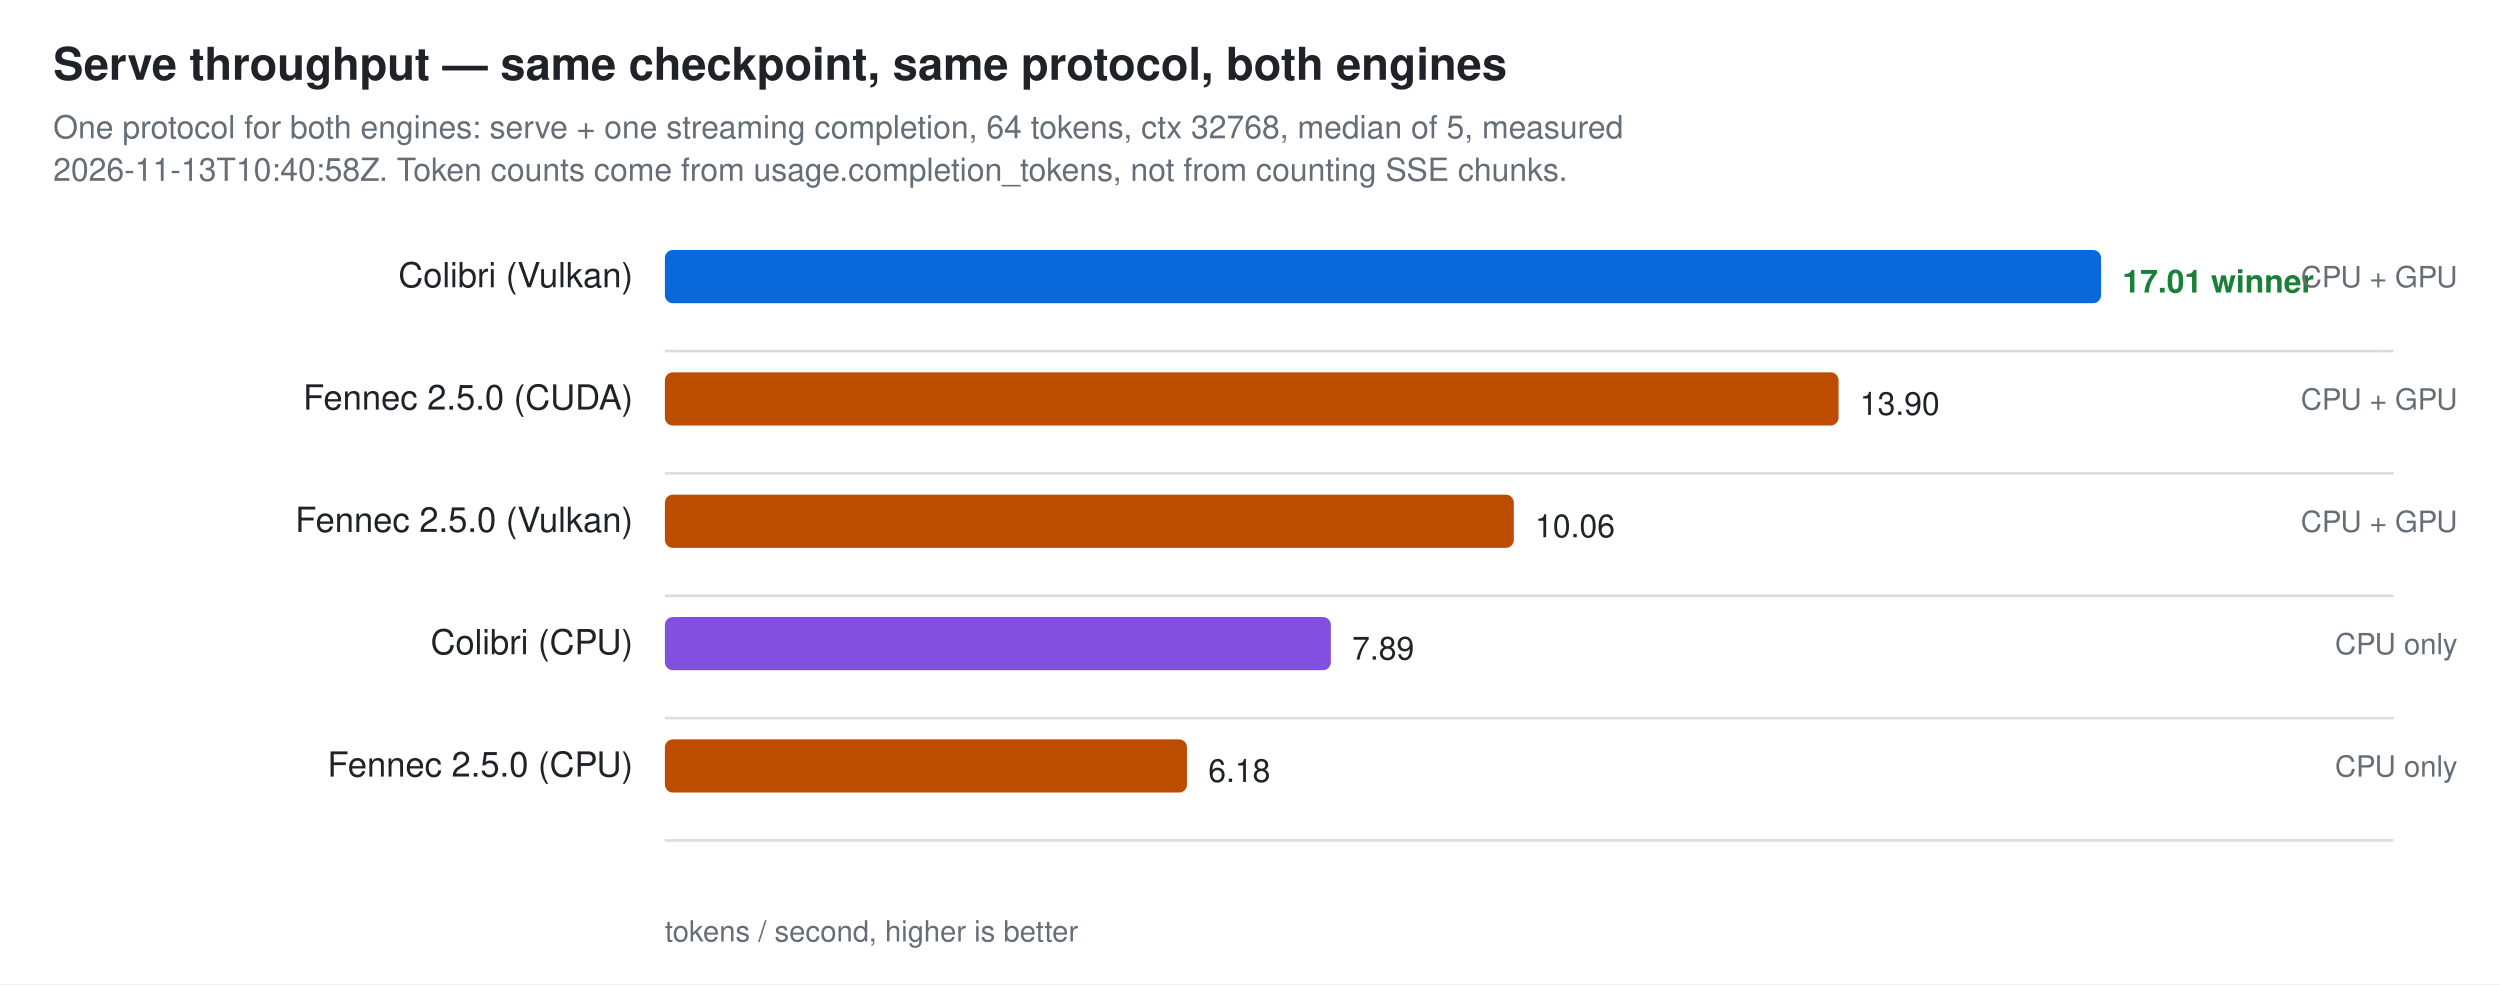
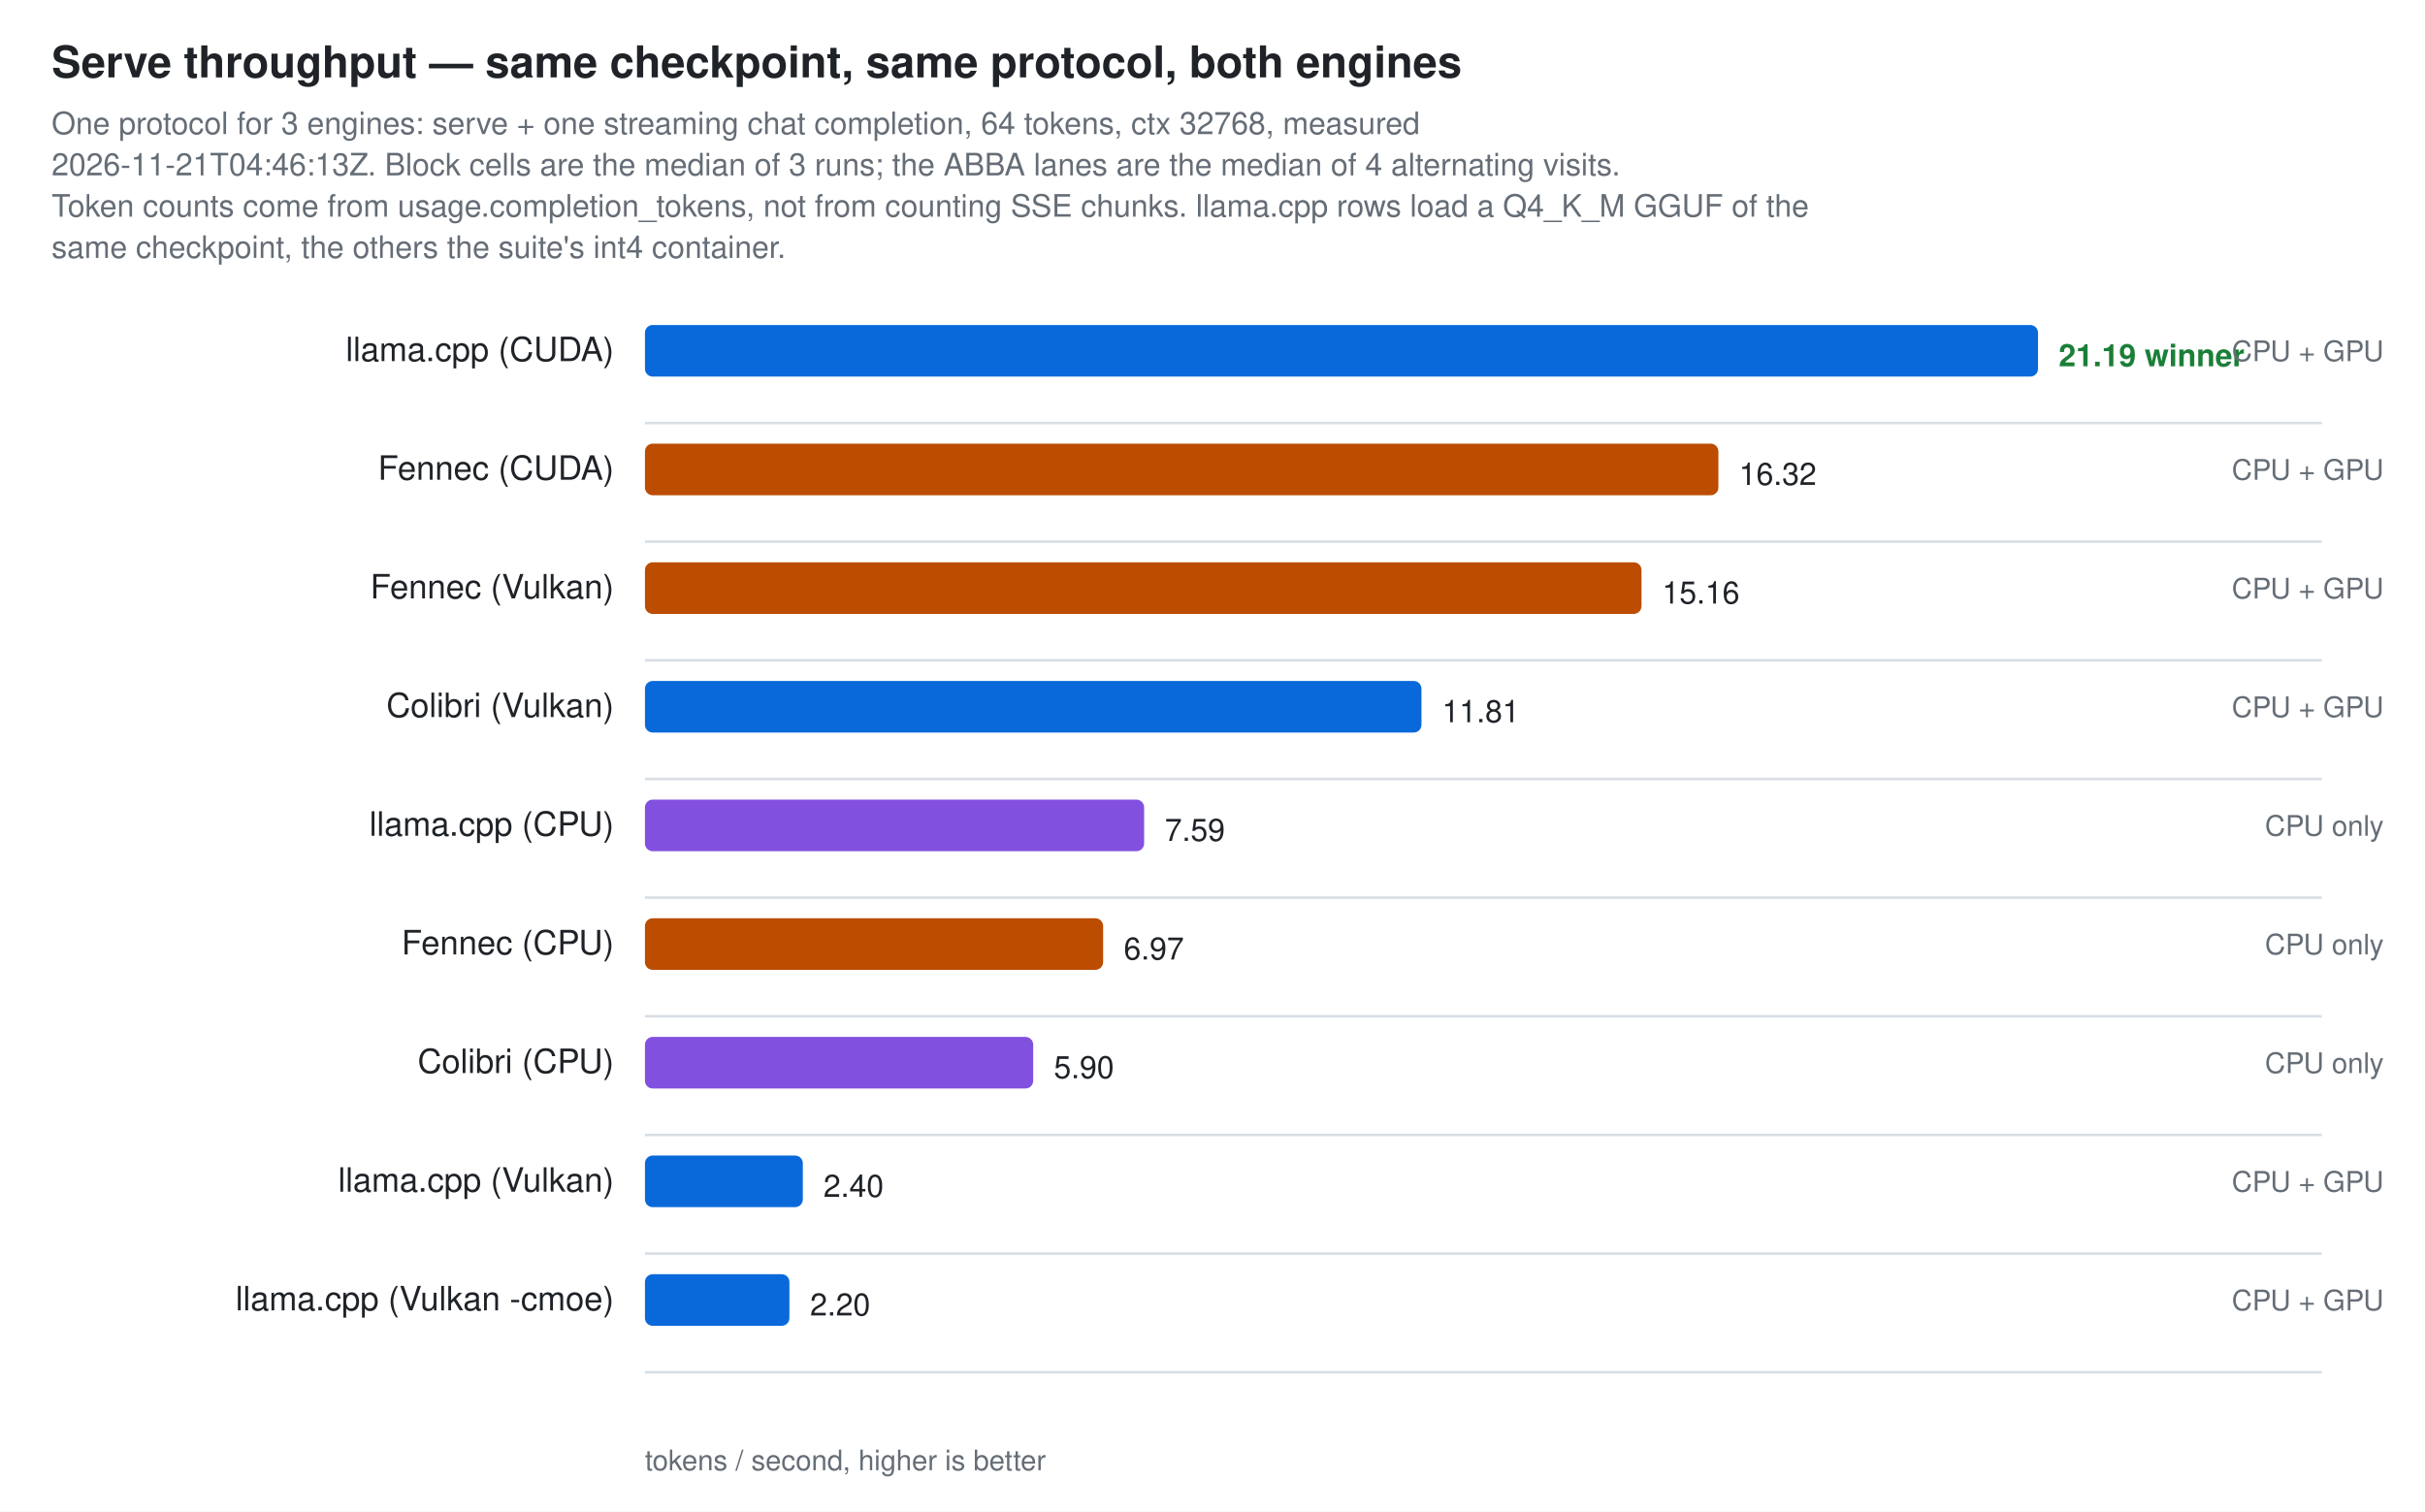
- <svg xmlns="http://www.w3.org/2000/svg" viewBox="0 0 940 370" role="img" aria-label="Serve throughput — same checkpoint, same protocol, both engines" font-family="-apple-system,Segoe UI,Helvetica,Arial,sans-serif">
-   <rect width="940" height="370" fill="#ffffff" />
+ <svg xmlns="http://www.w3.org/2000/svg" viewBox="0 0 940 586" role="img" aria-label="Serve throughput — same checkpoint, same protocol, both engines" font-family="-apple-system,Segoe UI,Helvetica,Arial,sans-serif">
+   <rect width="940" height="586" fill="#ffffff" />
  <text x="20" y="30" font-size="17" font-weight="600" fill="#1f2328">Serve throughput — same checkpoint, same protocol, both engines</text>
-   <text x="20" y="52" font-size="12" fill="#656d76">One protocol for both engines: serve + one streaming completion, 64 tokens, ctx 32768, median of 5, measured</text>
-   <text x="20" y="68" font-size="12" fill="#656d76">2026-11-13T10:40:58Z. Token counts come from usage.completion_tokens, not from counting SSE chunks.</text>
-   <text x="238" y="108.0" text-anchor="end" font-size="13" fill="#1f2328">Colibri (Vulkan)</text>
-   <rect x="250" y="94" width="540.0" height="20" rx="3" fill="#0969da" />
-   <text x="798.0" y="110" font-size="12" font-weight="600" fill="#1a7f37">17.01  winner</text>
-   <text x="924" y="108.0" text-anchor="end" font-size="11" fill="#656d76">CPU + GPU</text>
-   <line x1="250" y1="132" x2="900" y2="132" stroke="#d8dee4" />
-   <text x="238" y="154.0" text-anchor="end" font-size="13" fill="#1f2328">Fennec 2.5.0 (CUDA)</text>
-   <rect x="250" y="140" width="441.3" height="20" rx="3" fill="#bc4c00" />
-   <text x="699.3" y="156" font-size="12" font-weight="400" fill="#1f2328">13.90</text>
-   <text x="924" y="154.0" text-anchor="end" font-size="11" fill="#656d76">CPU + GPU</text>
-   <line x1="250" y1="178" x2="900" y2="178" stroke="#d8dee4" />
-   <text x="238" y="200.0" text-anchor="end" font-size="13" fill="#1f2328">Fennec 2.5.0 (Vulkan)</text>
-   <rect x="250" y="186" width="319.2" height="20" rx="3" fill="#bc4c00" />
-   <text x="577.2" y="202" font-size="12" font-weight="400" fill="#1f2328">10.06</text>
-   <text x="924" y="200.0" text-anchor="end" font-size="11" fill="#656d76">CPU + GPU</text>
-   <line x1="250" y1="224" x2="900" y2="224" stroke="#d8dee4" />
-   <text x="238" y="246.0" text-anchor="end" font-size="13" fill="#1f2328">Colibri (CPU)</text>
-   <rect x="250" y="232" width="250.4" height="20" rx="3" fill="#8250df" />
-   <text x="508.4" y="248" font-size="12" font-weight="400" fill="#1f2328">7.89</text>
-   <text x="924" y="246.0" text-anchor="end" font-size="11" fill="#656d76">CPU only</text>
-   <line x1="250" y1="270" x2="900" y2="270" stroke="#d8dee4" />
-   <text x="238" y="292.0" text-anchor="end" font-size="13" fill="#1f2328">Fennec 2.5.0 (CPU)</text>
-   <rect x="250" y="278" width="196.3" height="20" rx="3" fill="#bc4c00" />
-   <text x="454.3" y="294" font-size="12" font-weight="400" fill="#1f2328">6.18</text>
-   <text x="924" y="292.0" text-anchor="end" font-size="11" fill="#656d76">CPU only</text>
-   <line x1="250" y1="316" x2="900" y2="316" stroke="#d8dee4" />
-   <text x="250" y="354" font-size="11" fill="#656d76">tokens / second, higher is better</text>
+   <text x="20" y="52" font-size="12" fill="#656d76">One protocol for 3 engines: serve + one streaming chat completion, 64 tokens, ctx 32768, measured</text>
+   <text x="20" y="68" font-size="12" fill="#656d76">2026-11-21T04:46:13Z. Block cells are the median of 3 runs; the ABBA lanes are the median of 4 alternating visits.</text>
+   <text x="20" y="84" font-size="12" fill="#656d76">Token counts come from usage.completion_tokens, not from counting SSE chunks. llama.cpp rows load a Q4_K_M GGUF of the</text>
+   <text x="20" y="100" font-size="12" fill="#656d76">same checkpoint, the others the suite's int4 container.</text>
+   <text x="238" y="140.0" text-anchor="end" font-size="13" fill="#1f2328">llama.cpp (CUDA)</text>
+   <rect x="250" y="126" width="540.0" height="20" rx="3" fill="#0969da" />
+   <text x="798.0" y="142" font-size="12" font-weight="600" fill="#1a7f37">21.19  winner</text>
+   <text x="924" y="140.0" text-anchor="end" font-size="11" fill="#656d76">CPU + GPU</text>
+   <line x1="250" y1="164" x2="900" y2="164" stroke="#d8dee4" />
+   <text x="238" y="186.0" text-anchor="end" font-size="13" fill="#1f2328">Fennec (CUDA)</text>
+   <rect x="250" y="172" width="416.1" height="20" rx="3" fill="#bc4c00" />
+   <text x="674.1" y="188" font-size="12" font-weight="400" fill="#1f2328">16.32</text>
+   <text x="924" y="186.0" text-anchor="end" font-size="11" fill="#656d76">CPU + GPU</text>
+   <line x1="250" y1="210" x2="900" y2="210" stroke="#d8dee4" />
+   <text x="238" y="232.0" text-anchor="end" font-size="13" fill="#1f2328">Fennec (Vulkan)</text>
+   <rect x="250" y="218" width="386.3" height="20" rx="3" fill="#bc4c00" />
+   <text x="644.3" y="234" font-size="12" font-weight="400" fill="#1f2328">15.16</text>
+   <text x="924" y="232.0" text-anchor="end" font-size="11" fill="#656d76">CPU + GPU</text>
+   <line x1="250" y1="256" x2="900" y2="256" stroke="#d8dee4" />
+   <text x="238" y="278.0" text-anchor="end" font-size="13" fill="#1f2328">Colibri (Vulkan)</text>
+   <rect x="250" y="264" width="301.0" height="20" rx="3" fill="#0969da" />
+   <text x="559.0" y="280" font-size="12" font-weight="400" fill="#1f2328">11.81</text>
+   <text x="924" y="278.0" text-anchor="end" font-size="11" fill="#656d76">CPU + GPU</text>
+   <line x1="250" y1="302" x2="900" y2="302" stroke="#d8dee4" />
+   <text x="238" y="324.0" text-anchor="end" font-size="13" fill="#1f2328">llama.cpp (CPU)</text>
+   <rect x="250" y="310" width="193.5" height="20" rx="3" fill="#8250df" />
+   <text x="451.5" y="326" font-size="12" font-weight="400" fill="#1f2328">7.59</text>
+   <text x="924" y="324.0" text-anchor="end" font-size="11" fill="#656d76">CPU only</text>
+   <line x1="250" y1="348" x2="900" y2="348" stroke="#d8dee4" />
+   <text x="238" y="370.0" text-anchor="end" font-size="13" fill="#1f2328">Fennec (CPU)</text>
+   <rect x="250" y="356" width="177.6" height="20" rx="3" fill="#bc4c00" />
+   <text x="435.6" y="372" font-size="12" font-weight="400" fill="#1f2328">6.97</text>
+   <text x="924" y="370.0" text-anchor="end" font-size="11" fill="#656d76">CPU only</text>
+   <line x1="250" y1="394" x2="900" y2="394" stroke="#d8dee4" />
+   <text x="238" y="416.0" text-anchor="end" font-size="13" fill="#1f2328">Colibri (CPU)</text>
+   <rect x="250" y="402" width="150.5" height="20" rx="3" fill="#8250df" />
+   <text x="408.5" y="418" font-size="12" font-weight="400" fill="#1f2328">5.90</text>
+   <text x="924" y="416.0" text-anchor="end" font-size="11" fill="#656d76">CPU only</text>
+   <line x1="250" y1="440" x2="900" y2="440" stroke="#d8dee4" />
+   <text x="238" y="462.0" text-anchor="end" font-size="13" fill="#1f2328">llama.cpp (Vulkan)</text>
+   <rect x="250" y="448" width="61.2" height="20" rx="3" fill="#0969da" />
+   <text x="319.2" y="464" font-size="12" font-weight="400" fill="#1f2328">2.40</text>
+   <text x="924" y="462.0" text-anchor="end" font-size="11" fill="#656d76">CPU + GPU</text>
+   <line x1="250" y1="486" x2="900" y2="486" stroke="#d8dee4" />
+   <text x="238" y="508.0" text-anchor="end" font-size="13" fill="#1f2328">llama.cpp (Vulkan -cmoe)</text>
+   <rect x="250" y="494" width="56.0" height="20" rx="3" fill="#0969da" />
+   <text x="314.0" y="510" font-size="12" font-weight="400" fill="#1f2328">2.20</text>
+   <text x="924" y="508.0" text-anchor="end" font-size="11" fill="#656d76">CPU + GPU</text>
+   <line x1="250" y1="532" x2="900" y2="532" stroke="#d8dee4" />
+   <text x="250" y="570" font-size="11" fill="#656d76">tokens / second, higher is better</text>
</svg>
